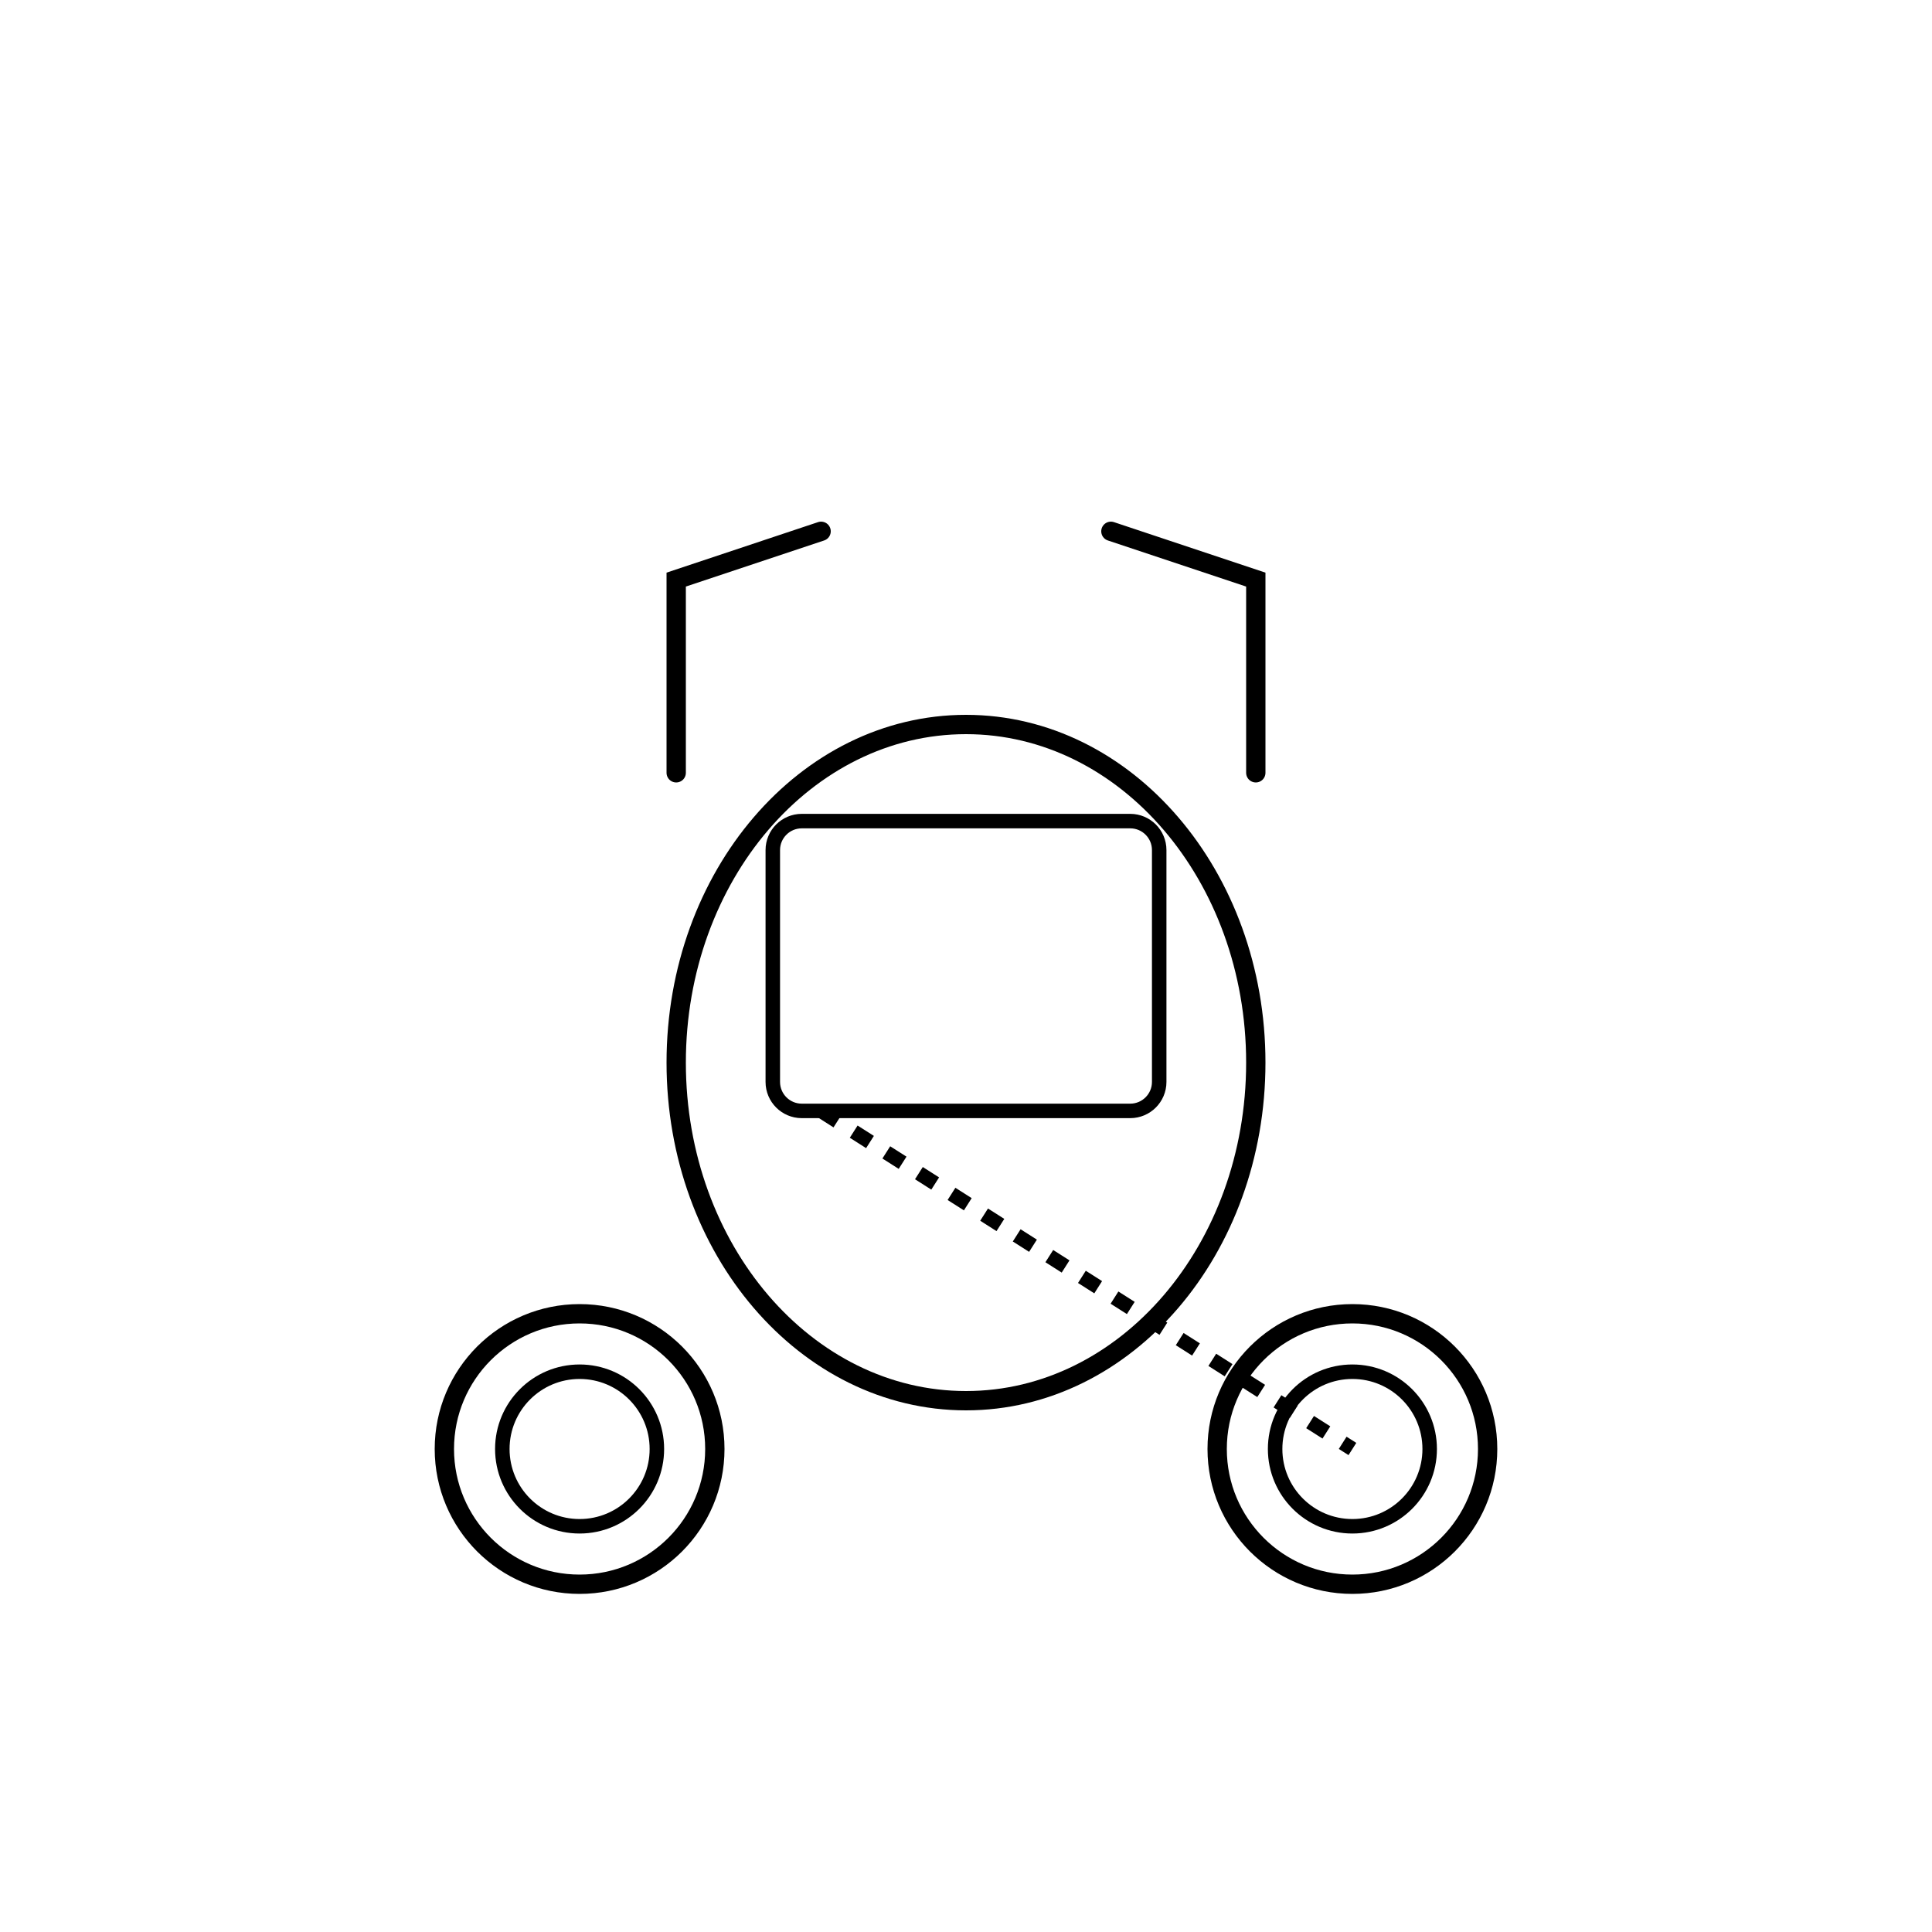
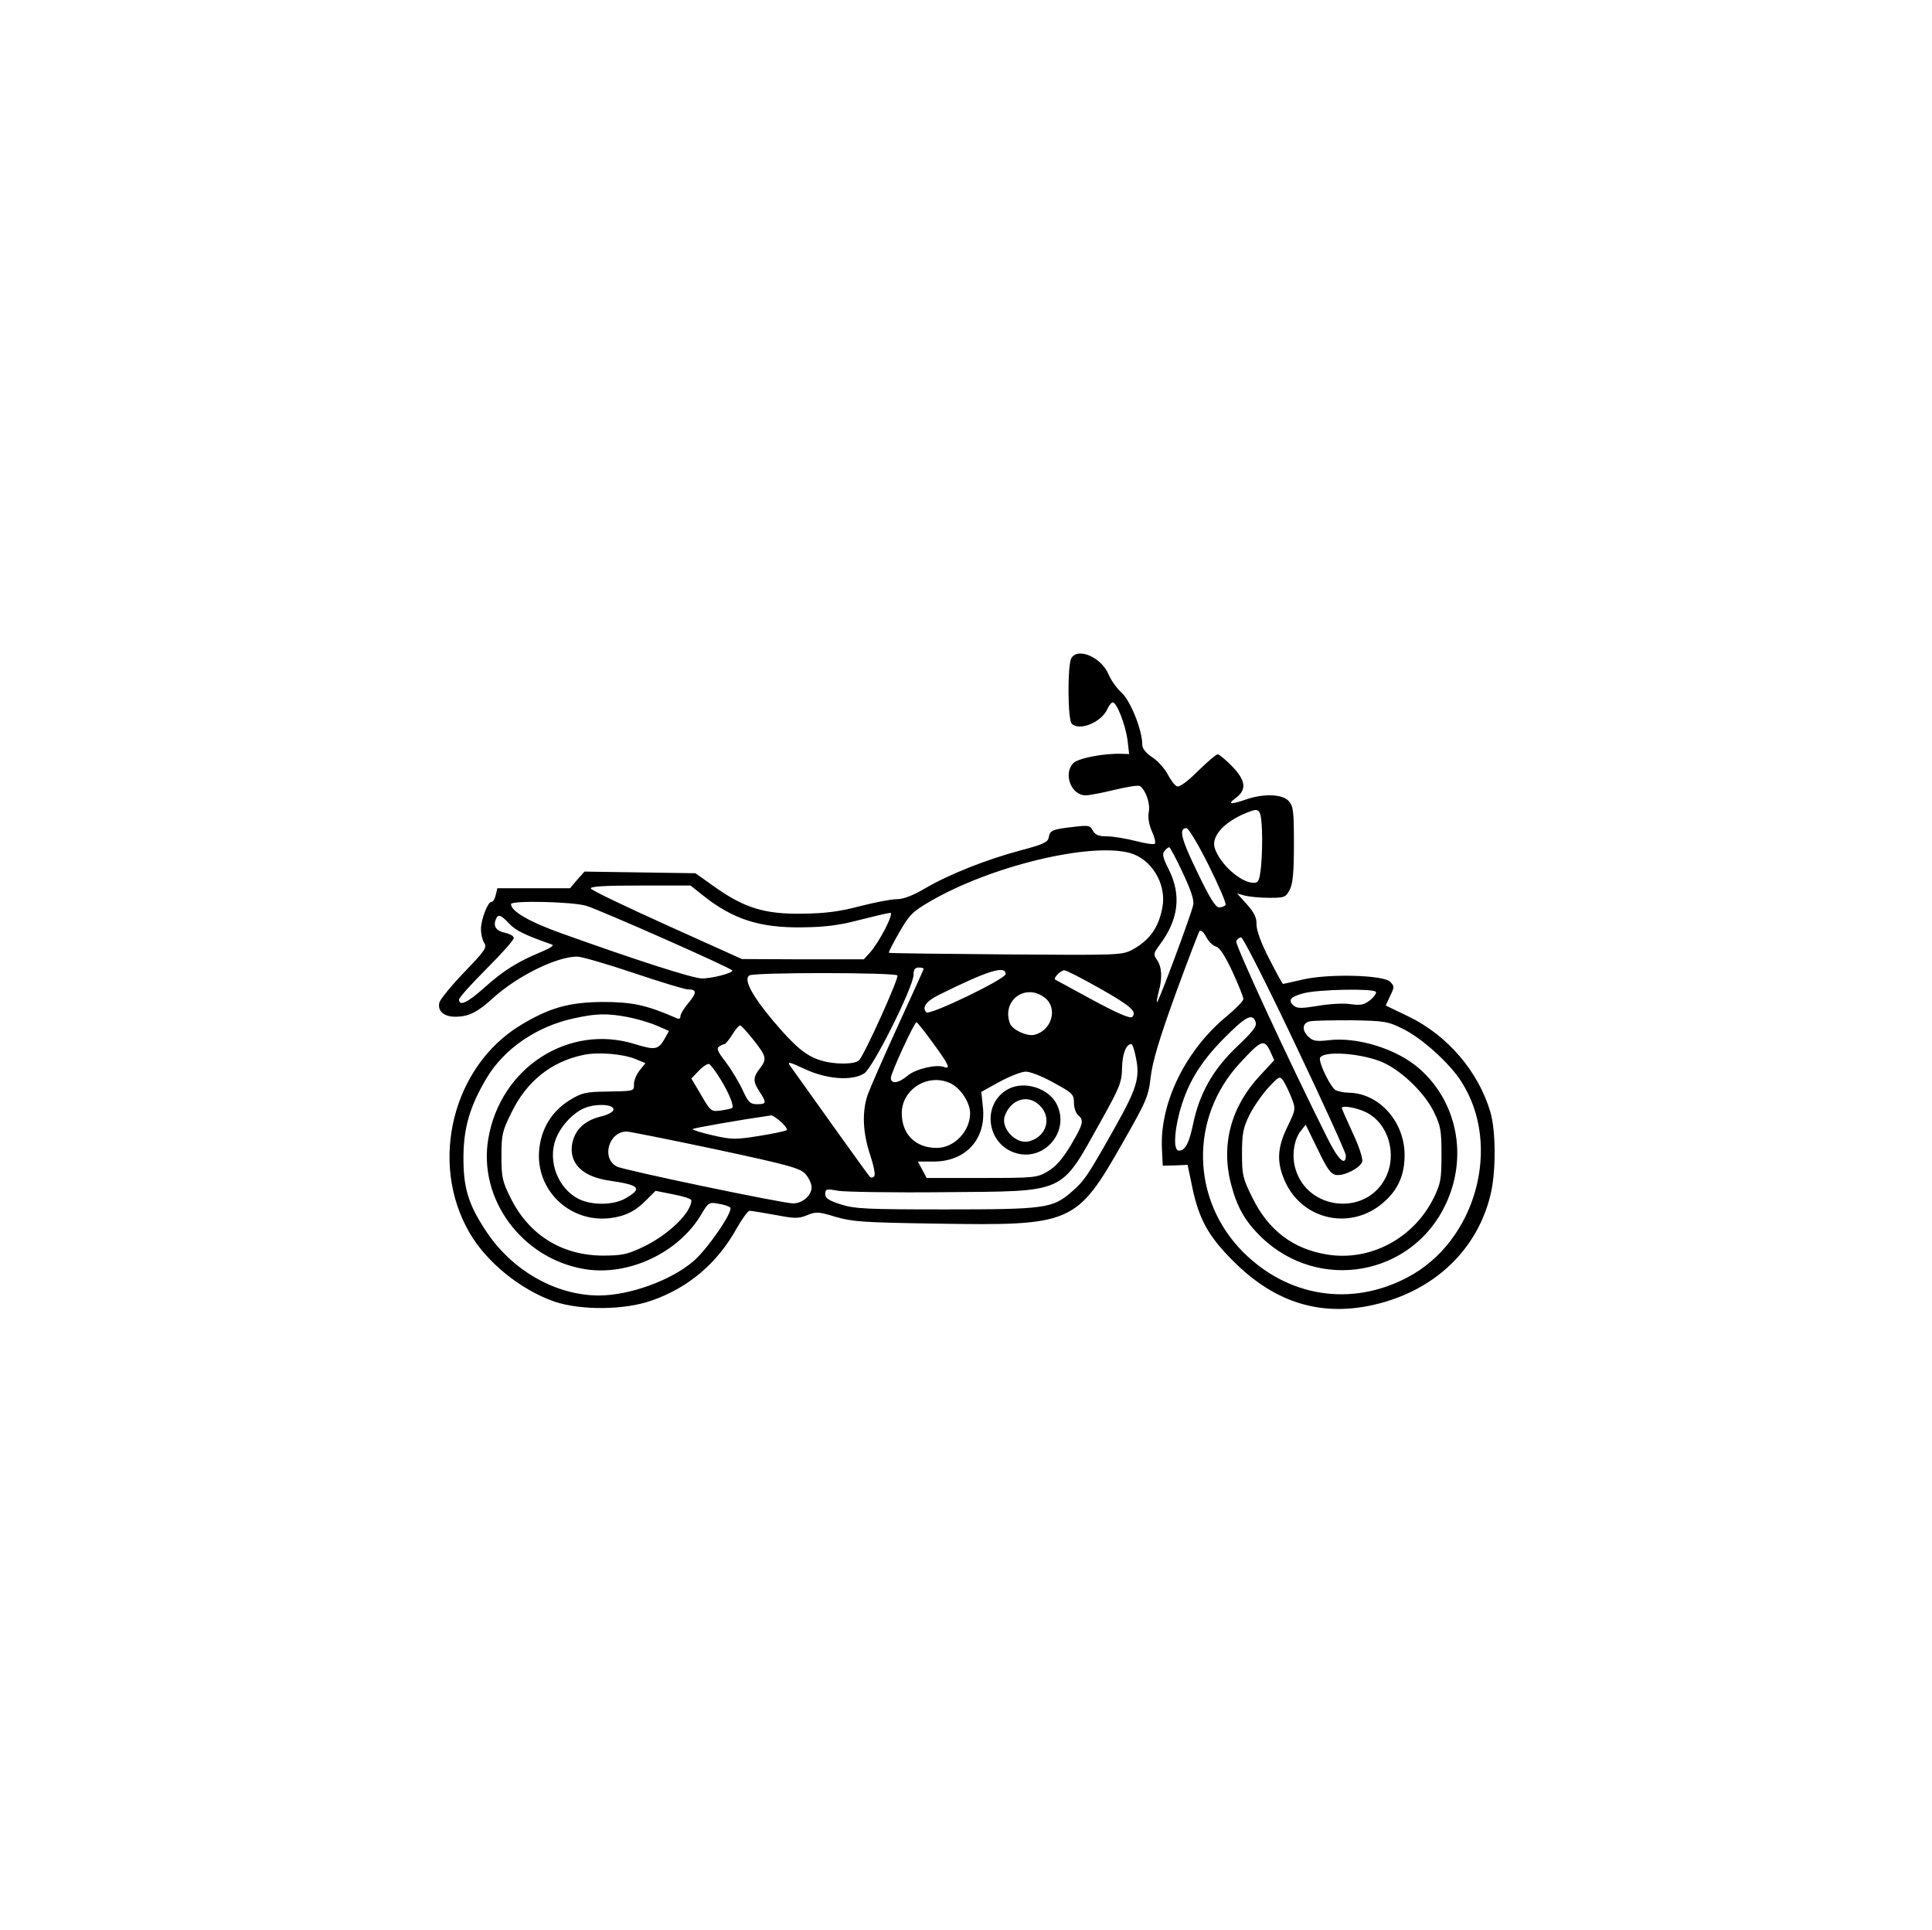
- <svg xmlns="http://www.w3.org/2000/svg" viewBox="0 0 200 200">
-   <ellipse cx="100" cy="110" rx="30" ry="35" fill="none" stroke="black" stroke-width="2" />
-   <rect x="80" y="85" width="40" height="30" fill="none" stroke="black" stroke-width="1.5" rx="3" />
-   <path d="M70 80 L70 60 L85 55" fill="none" stroke="black" stroke-width="2" stroke-linecap="round" />
-   <path d="M130 80 L130 60 L115 55" fill="none" stroke="black" stroke-width="2" stroke-linecap="round" />
-   <circle cx="60" cy="150" r="14" fill="none" stroke="black" stroke-width="2" />
-   <circle cx="60" cy="150" r="8" fill="none" stroke="black" stroke-width="1.5" />
-   <circle cx="140" cy="150" r="14" fill="none" stroke="black" stroke-width="2" />
-   <circle cx="140" cy="150" r="8" fill="none" stroke="black" stroke-width="1.5" />
-   <path d="M85 115 L140 150" stroke="black" stroke-width="1.5" stroke-dasharray="2,2" />
+ <svg xmlns="http://www.w3.org/2000/svg" version="1.0" width="707pt" height="706pt" viewBox="0 0 707 706" preserveAspectRatio="xMidYMid meet">
+   <g transform="translate(0,706) scale(0.1,-0.1)" fill="#000000" stroke="none">
+     <path d="M3920 4651 c-14 -28 -13 -224 2 -239 28 -28 108 5 130 53 6 14 15 25 20 25 15 0 46 -81 54 -137 l6 -52 -28 1 c-65 2 -158 -16 -176 -34 -38 -38 -9 -118 45 -118 12 0 60 9 105 20 46 11 88 18 93 14 21 -13 39 -64 33 -94 -4 -20 0 -45 11 -71 10 -21 15 -42 11 -46 -4 -4 -35 1 -70 10 -36 9 -83 17 -105 17 -31 0 -43 5 -52 21 -10 19 -16 20 -67 14 -80 -9 -90 -13 -94 -38 -3 -18 -18 -26 -102 -48 -127 -34 -263 -88 -350 -139 -46 -27 -80 -40 -105 -40 -20 0 -81 -12 -136 -26 -76 -20 -127 -26 -210 -27 -137 -2 -210 21 -317 96 l-73 52 -203 3 -203 3 -27 -30 -26 -31 -133 0 -133 0 -6 -25 c-3 -14 -10 -25 -16 -25 -13 0 -38 -64 -38 -100 0 -17 5 -39 12 -50 11 -17 2 -29 -73 -107 -47 -49 -88 -99 -91 -111 -8 -30 16 -52 57 -52 51 0 82 16 141 70 88 79 231 150 306 150 16 0 109 -27 207 -60 98 -33 187 -60 198 -60 33 0 34 -11 3 -49 -17 -19 -30 -42 -30 -49 0 -10 -6 -12 -17 -6 -108 47 -160 58 -268 58 -123 -1 -194 -21 -300 -85 -249 -151 -336 -503 -187 -759 62 -108 187 -209 310 -252 97 -33 258 -32 358 4 134 47 239 136 310 264 20 35 41 64 47 64 6 0 48 -7 93 -15 73 -14 86 -14 118 -1 32 13 41 13 103 -6 61 -18 101 -21 370 -25 497 -8 512 -2 682 297 88 154 94 170 102 241 7 56 31 137 90 300 45 123 85 228 89 233 5 4 15 -5 24 -22 8 -16 24 -32 35 -35 14 -3 34 -34 61 -92 22 -48 40 -93 40 -100 0 -7 -26 -34 -57 -60 -153 -124 -249 -319 -241 -487 l3 -63 45 1 46 2 16 -77 c25 -122 60 -185 153 -277 155 -155 329 -205 529 -154 212 54 364 202 411 401 20 85 19 231 -1 300 -44 149 -157 281 -300 350 l-83 40 16 35 c16 32 16 36 0 52 -25 25 -226 30 -320 8 -38 -9 -70 -16 -72 -16 -2 0 -25 42 -51 93 -30 58 -46 104 -46 125 1 24 -8 43 -35 73 l-36 40 29 -8 c16 -4 56 -8 89 -8 56 0 60 2 75 30 11 22 15 64 15 166 0 121 -2 139 -19 158 -23 26 -92 28 -156 6 -58 -20 -70 -18 -37 6 40 30 36 64 -15 116 -23 24 -47 43 -52 43 -6 0 -38 -28 -72 -61 -38 -38 -68 -60 -77 -56 -8 3 -23 23 -34 44 -11 21 -36 49 -56 62 -24 16 -37 32 -37 47 0 52 -42 158 -75 189 -18 16 -40 47 -48 67 -27 64 -114 101 -137 59z m698 -627 c2 -38 0 -97 -3 -131 -6 -56 -9 -63 -28 -63 -47 0 -124 70 -142 128 -14 46 44 104 135 135 29 10 35 0 38 -69z m-195 -130 c37 -74 65 -139 62 -145 -4 -5 -14 -9 -24 -9 -13 0 -35 36 -80 130 -60 123 -68 160 -39 160 7 0 44 -61 81 -136z m-94 -29 c31 -67 42 -100 37 -118 -10 -42 -128 -358 -132 -354 -2 2 1 19 6 38 14 49 12 91 -6 117 -14 20 -13 24 9 54 70 93 81 183 34 277 -21 41 -25 57 -16 67 6 8 14 14 18 14 3 -1 26 -43 50 -95z m-194 74 c79 -22 134 -113 119 -197 -13 -75 -47 -122 -109 -156 -39 -21 -47 -21 -465 -18 -233 2 -426 4 -427 6 -2 2 15 35 38 75 36 63 49 76 111 112 222 130 587 218 733 178z m-1559 -158 c108 -85 205 -116 359 -114 84 1 134 7 210 27 55 14 106 26 113 26 15 0 -40 -107 -75 -146 l-22 -24 -223 0 -223 1 -275 124 c-151 68 -276 128 -278 134 -3 8 53 11 181 11 l184 0 49 -39z m-431 -35 c57 -18 534 -229 535 -237 0 -10 -75 -29 -111 -29 -33 0 -247 69 -514 165 -118 42 -185 81 -185 107 0 14 223 9 275 -6z m-282 -65 c23 -25 57 -42 157 -77 9 -3 -8 -14 -42 -28 -82 -34 -136 -67 -206 -130 -61 -55 -92 -69 -92 -43 0 7 45 57 100 112 55 55 100 105 100 113 0 7 -14 15 -31 19 -32 6 -45 23 -35 48 8 22 18 19 49 -14z m2877 -442 c102 -214 185 -397 185 -406 0 -43 -28 -17 -68 64 -136 271 -338 707 -333 719 3 8 11 14 18 14 7 0 96 -176 198 -391z m-1360 276 c0 -2 -43 -97 -95 -210 -52 -114 -101 -226 -110 -251 -21 -63 -18 -137 9 -219 14 -42 20 -74 15 -79 -6 -6 -12 -6 -17 0 -7 7 -200 277 -291 405 -11 16 -3 14 53 -12 81 -38 175 -45 219 -16 32 21 179 315 180 360 0 19 5 27 19 27 10 0 18 -2 18 -5z m300 -19 c0 -18 -278 -152 -290 -140 -17 17 -2 40 44 63 181 90 246 110 246 77z m344 -52 c115 -65 138 -86 119 -105 -7 -7 -57 15 -144 62 -74 40 -136 74 -138 75 -7 6 21 34 34 34 7 0 65 -30 129 -66z m-740 47 c6 -10 -119 -287 -140 -310 -15 -16 -91 -17 -143 0 -53 17 -92 50 -171 143 -78 93 -110 153 -88 167 18 12 535 11 542 0z m1751 -60 c3 -5 -7 -19 -22 -31 -22 -17 -35 -19 -71 -14 -24 4 -77 1 -118 -6 -60 -10 -77 -10 -89 0 -24 20 -13 33 36 46 53 14 255 18 264 5z m-1211 -22 c48 -38 25 -119 -38 -135 -28 -7 -81 18 -90 41 -32 84 57 150 128 94z m-1528 -70 c32 -6 80 -20 106 -31 l46 -20 -16 -29 c-23 -40 -35 -42 -109 -19 -242 75 -492 -86 -536 -346 -38 -220 122 -438 350 -477 161 -28 347 59 430 201 25 42 28 44 61 38 19 -3 39 -9 44 -14 13 -13 -84 -154 -135 -197 -82 -70 -231 -124 -344 -125 -159 0 -320 91 -416 238 -64 97 -82 158 -81 272 1 107 25 185 85 286 65 108 184 189 319 218 81 18 121 19 196 5z m2299 -19 c5 -15 -11 -35 -70 -91 -86 -82 -136 -170 -159 -282 -15 -71 -29 -97 -52 -97 -19 0 -18 60 1 135 28 107 74 184 161 273 83 84 108 97 119 62z m538 -24 c69 -33 173 -127 215 -194 150 -234 53 -585 -198 -716 -205 -108 -436 -72 -601 93 -191 192 -196 492 -12 691 78 85 89 89 110 46 l16 -35 -50 -54 c-108 -114 -146 -255 -108 -400 22 -84 51 -135 109 -192 211 -205 554 -144 677 120 81 173 42 373 -97 495 -82 72 -226 117 -332 104 -43 -5 -57 -3 -72 11 -27 24 -25 52 3 58 12 3 81 4 152 4 121 -2 134 -4 188 -31z m-1719 -52 c58 -79 66 -97 41 -88 -28 11 -105 -7 -134 -32 -33 -28 -61 -31 -61 -8 0 18 86 204 94 204 2 0 30 -34 60 -76z m-655 9 c46 -59 48 -68 21 -103 -25 -32 -25 -48 0 -85 26 -40 25 -45 -9 -45 -26 0 -33 7 -54 53 -13 28 -41 74 -61 101 -30 38 -35 51 -24 57 7 5 16 9 20 9 3 0 16 16 28 35 12 20 26 35 30 33 4 -2 26 -26 49 -55z m1398 -64 c15 -73 3 -112 -78 -256 -99 -176 -112 -195 -159 -235 -68 -59 -97 -63 -460 -63 -287 0 -332 2 -382 18 -45 14 -58 23 -58 38 0 19 4 20 48 12 26 -4 200 -7 387 -5 452 4 423 -9 572 257 71 127 78 145 79 197 1 52 15 88 34 88 4 0 12 -23 17 -51z m-1831 -4 l36 -15 -21 -26 c-12 -15 -21 -37 -21 -50 0 -27 4 -26 -106 -28 -71 -1 -86 -5 -129 -31 -66 -41 -105 -105 -112 -183 -13 -146 111 -266 259 -249 57 7 94 26 135 68 l32 32 65 -13 c36 -7 66 -16 66 -22 0 -45 -86 -128 -178 -171 -57 -27 -77 -31 -147 -31 -150 1 -270 76 -337 212 -30 60 -33 76 -33 152 0 79 3 92 38 162 55 112 145 184 261 208 53 12 146 4 192 -15z m2722 -7 c71 -26 163 -112 199 -186 25 -51 28 -68 28 -157 0 -89 -3 -106 -28 -157 -73 -149 -233 -234 -391 -208 -124 20 -215 89 -273 208 -35 70 -38 83 -38 161 0 73 4 94 27 141 15 30 46 75 69 100 39 42 42 44 55 26 7 -11 21 -39 30 -62 16 -42 16 -43 -15 -107 -38 -78 -40 -132 -7 -203 65 -139 240 -176 357 -75 54 46 79 100 79 175 0 122 -93 226 -204 228 -17 0 -39 5 -48 9 -17 9 -58 90 -58 115 0 29 131 24 218 -8z m-2410 -69 c31 -51 49 -96 41 -103 -2 -2 -20 -6 -40 -9 -36 -5 -38 -4 -73 56 l-36 61 27 28 c15 16 32 27 38 25 5 -2 25 -28 43 -58z m1217 -10 c70 -38 75 -43 75 -74 0 -18 7 -38 15 -45 23 -19 19 -33 -27 -111 -30 -50 -55 -78 -84 -95 -39 -23 -48 -24 -242 -24 l-201 0 -16 30 -16 30 57 0 c118 0 193 82 181 198 l-6 57 67 37 c37 20 80 37 95 37 15 1 61 -17 102 -40z m-374 -4 c36 -19 69 -70 69 -108 0 -66 -58 -127 -122 -127 -78 0 -128 50 -128 127 0 90 100 149 181 108z m-1236 -94 c0 -9 -19 -20 -50 -27 -57 -15 -91 -48 -101 -98 -13 -72 37 -122 138 -136 109 -16 120 -28 58 -64 -44 -26 -123 -27 -172 -3 -76 38 -115 139 -84 220 19 49 67 100 111 115 42 15 100 11 100 -7z m2755 -11 c81 -41 114 -154 70 -240 -71 -140 -284 -119 -329 32 -15 48 -6 109 19 140 l18 23 44 -90 c35 -73 48 -91 68 -94 30 -4 88 26 95 49 3 10 -12 57 -35 105 -22 48 -40 89 -40 91 0 11 56 1 90 -16z m-2143 -34 c15 -13 25 -27 22 -31 -4 -3 -49 -13 -100 -21 -87 -14 -100 -14 -171 2 -43 10 -75 20 -73 23 4 4 169 33 287 50 4 1 20 -10 35 -23z m-239 -101 c271 -58 310 -69 330 -91 12 -14 22 -35 22 -48 0 -30 -33 -59 -68 -59 -37 0 -622 122 -645 135 -57 30 -30 127 36 128 9 0 155 -29 325 -65z" />
+     <path d="M3689 3075 c-99 -54 -79 -205 32 -235 104 -28 195 83 146 180 -30 59 -119 87 -178 55z m116 -60 c46 -45 24 -115 -40 -131 -47 -12 -104 48 -88 93 22 62 86 81 128 38z" />
+   </g>
</svg>
